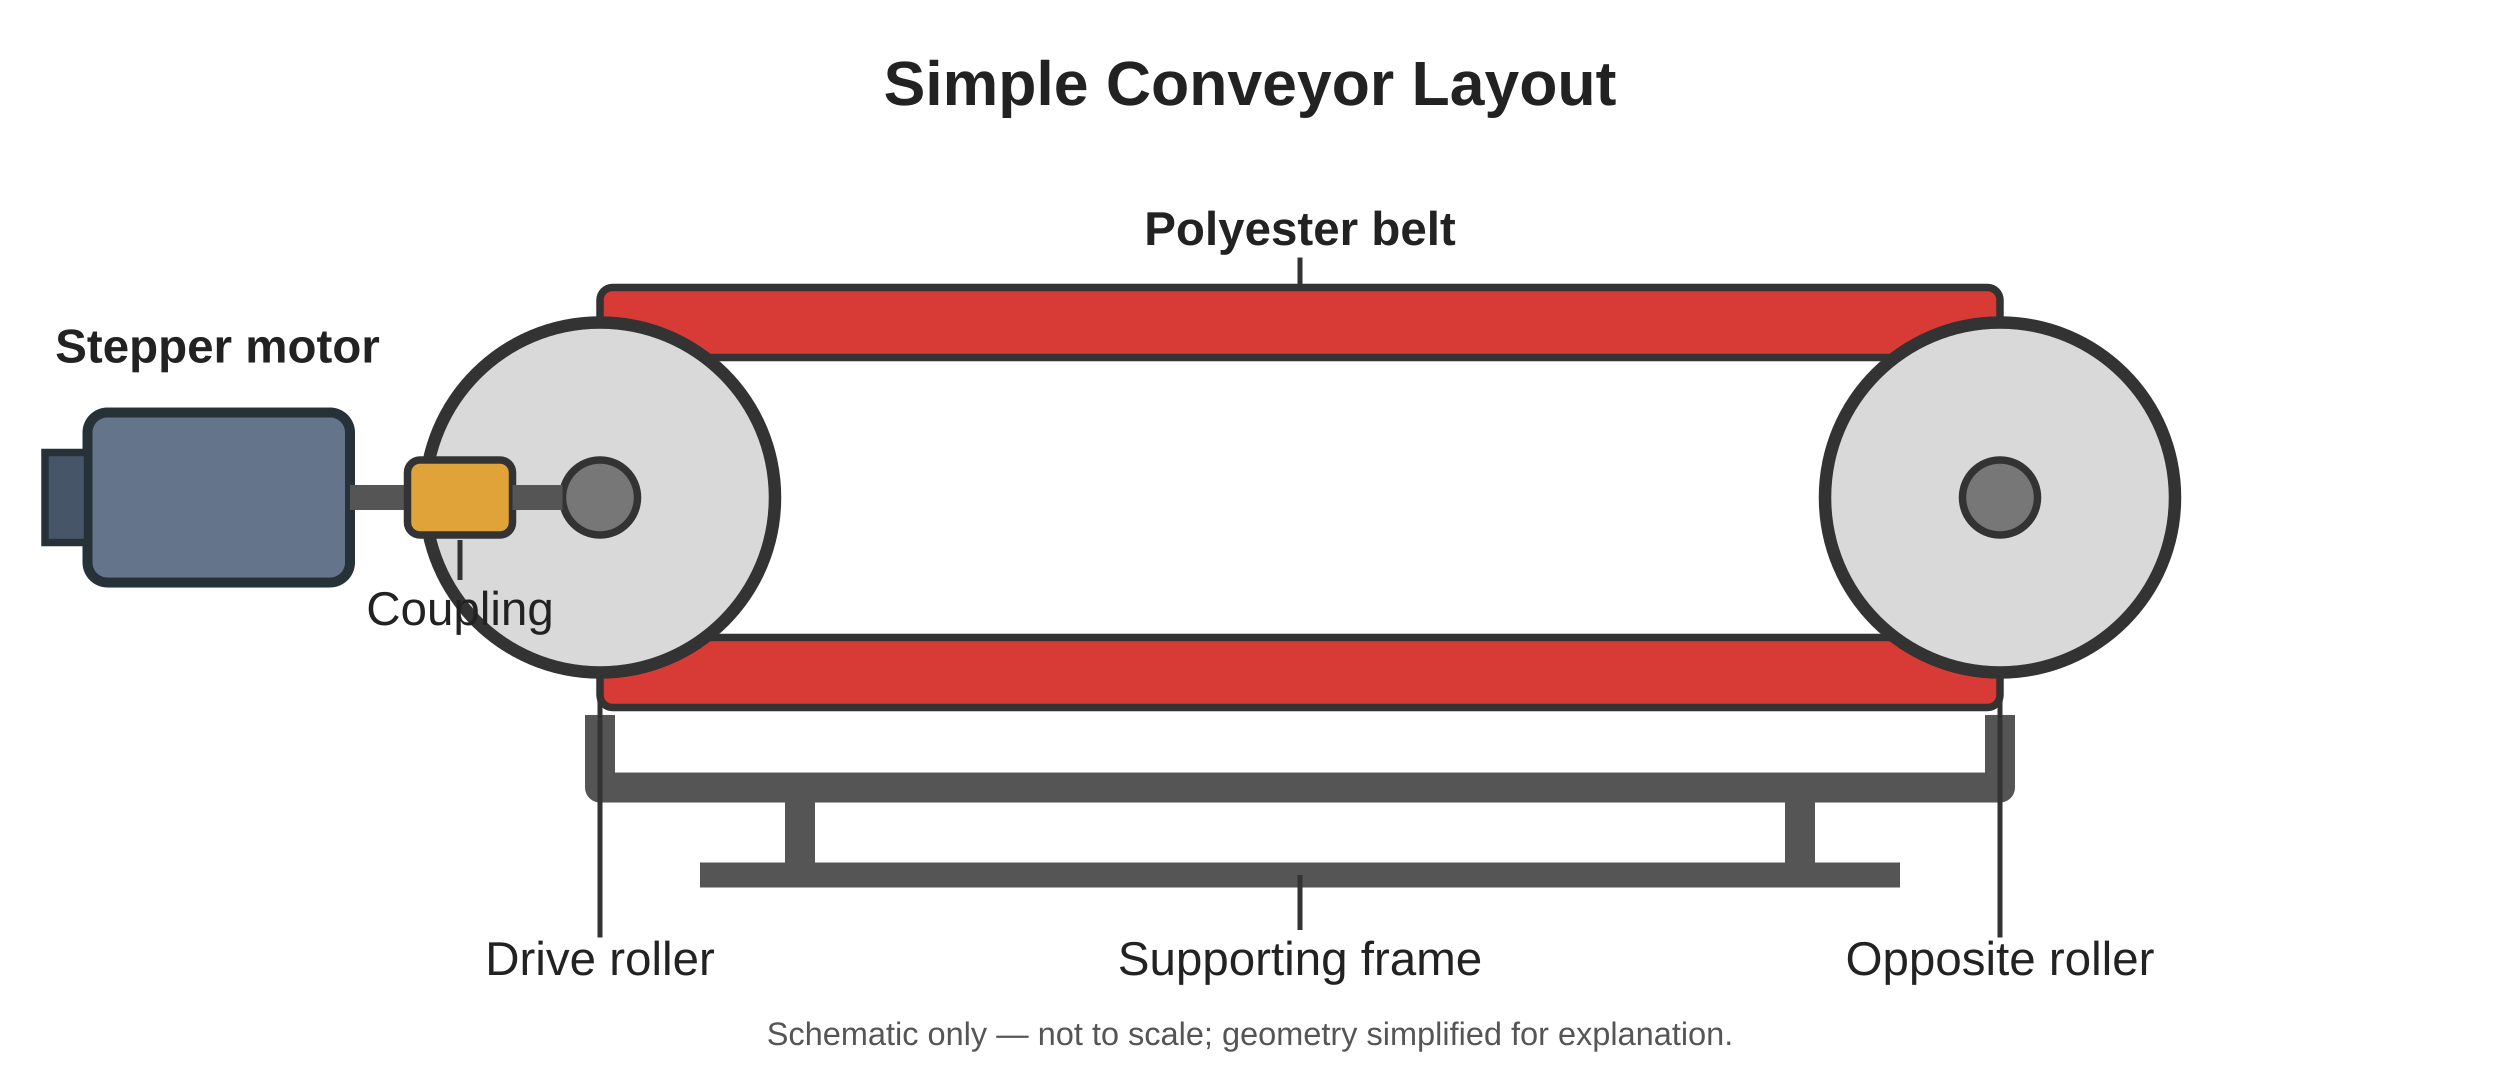
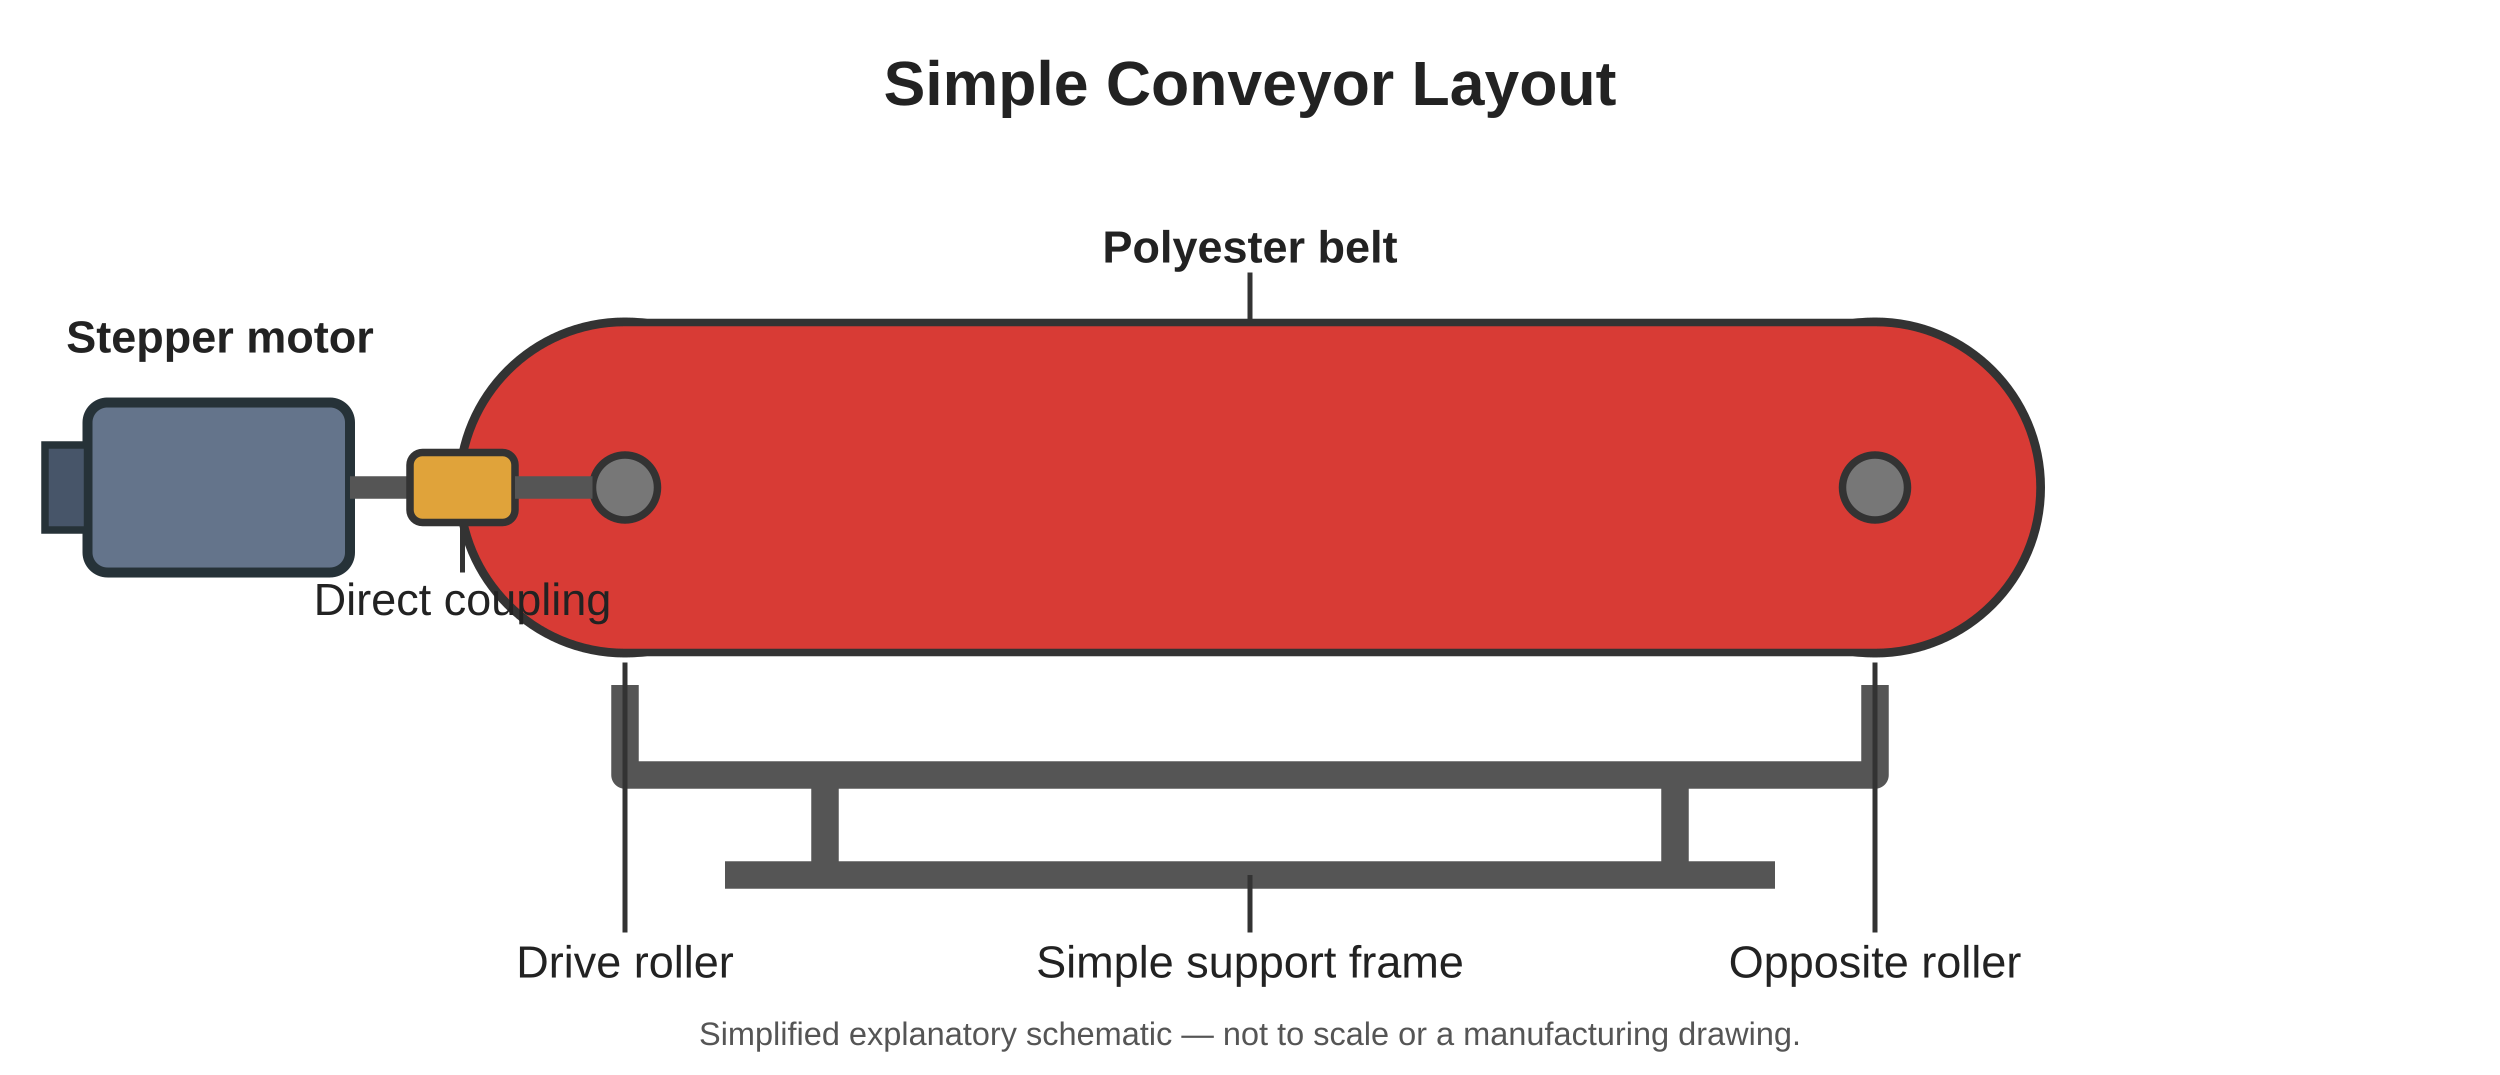
<svg xmlns="http://www.w3.org/2000/svg" width="1000" height="430" viewBox="0 0 1000 430" role="img" aria-labelledby="title desc">
-   <rect width="1000" height="430" fill="#ffffff" />
-   <text x="500" y="42" text-anchor="middle" font-family="Arial, sans-serif" font-size="25" font-weight="bold" fill="#222">Simple Conveyor Layout</text>
-   <rect x="240" y="115" width="560" height="28" rx="5" fill="#d83b35" stroke="#333" stroke-width="3" />
-   <rect x="240" y="255" width="560" height="28" rx="5" fill="#d83b35" stroke="#333" stroke-width="3" />
-   <circle cx="240" cy="199" r="70" fill="#d9d9d9" stroke="#333" stroke-width="5" />
-   <circle cx="800" cy="199" r="70" fill="#d9d9d9" stroke="#333" stroke-width="5" />
-   <circle cx="240" cy="199" r="15" fill="#777" stroke="#333" stroke-width="3" />
-   <circle cx="800" cy="199" r="15" fill="#777" stroke="#333" stroke-width="3" />
-   <path d="M240 286 L240 315 L800 315 L800 286" fill="none" stroke="#555" stroke-width="12" stroke-linejoin="round" />
-   <path d="M320 315 L320 350 M720 315 L720 350" stroke="#555" stroke-width="12" />
-   <path d="M280 350 L760 350" stroke="#555" stroke-width="10" />
-   <rect x="35" y="165" width="105" height="68" rx="8" fill="#64748b" stroke="#263238" stroke-width="4" />
-   <rect x="18" y="181" width="17" height="36" fill="#475569" stroke="#263238" stroke-width="3" />
-   <path d="M140 199 H163" stroke="#555" stroke-width="10" />
-   <rect x="163" y="184" width="42" height="30" rx="5" fill="#e0a33a" stroke="#333" stroke-width="3" />
-   <path d="M205 199 H225" stroke="#555" stroke-width="10" />
-   <g font-family="Arial, sans-serif" fill="#222" font-size="19">
-     <text x="87" y="145" text-anchor="middle" font-weight="bold">Stepper motor</text>
-     <text x="184" y="250" text-anchor="middle">Coupling</text>
-     <path d="M184 232 L184 216" stroke="#333" stroke-width="2" fill="none" />
-     <text x="520" y="98" text-anchor="middle" font-weight="bold">Polyester belt</text>
-     <path d="M520 103 L520 115" stroke="#333" stroke-width="2" />
-     <text x="240" y="390" text-anchor="middle">Drive roller</text>
-     <path d="M240 375 L240 275" stroke="#333" stroke-width="2" fill="none" />
-     <text x="800" y="390" text-anchor="middle">Opposite roller</text>
-     <path d="M800 375 L800 275" stroke="#333" stroke-width="2" fill="none" />
-     <text x="520" y="390" text-anchor="middle">Supporting frame</text>
-     <path d="M520 372 L520 350" stroke="#333" stroke-width="2" fill="none" />
+   <rect width="1000" height="430" fill="#fff" />
+   <text x="500" y="42" text-anchor="middle" font-family="Arial,sans-serif" font-size="25" font-weight="bold" fill="#222">Simple Conveyor Layout</text>
+   <circle cx="250" cy="195" r="66" fill="#d6d6d6" stroke="#333" stroke-width="4" />
+   <circle cx="750" cy="195" r="66" fill="#d6d6d6" stroke="#333" stroke-width="4" />
+   <path d="M250 129 H750 A66 66 0 0 1 750 261 H250 A66 66 0 0 1 250 129 Z" fill="#d83b35" stroke="#333" stroke-width="3" />
+   <circle cx="250" cy="195" r="13" fill="#777" stroke="#333" stroke-width="3" />
+   <circle cx="750" cy="195" r="13" fill="#777" stroke="#333" stroke-width="3" />
+   <path d="M250 274 V310 H750 V274 M330 310 V350 M670 310 V350 M290 350 H710" fill="none" stroke="#555" stroke-width="11" stroke-linejoin="round" />
+   <rect x="35" y="161" width="105" height="68" rx="8" fill="#64748b" stroke="#263238" stroke-width="4" />
+   <rect x="18" y="178" width="17" height="34" fill="#475569" stroke="#263238" stroke-width="3" />
+   <path d="M140 195 H164" stroke="#555" stroke-width="9" />
+   <rect x="164" y="181" width="42" height="28" rx="5" fill="#e0a33a" stroke="#333" stroke-width="3" />
+   <path d="M206 195 H237" stroke="#555" stroke-width="9" />
+   <g font-family="Arial,sans-serif" font-size="18" fill="#222">
+     <text x="88" y="141" text-anchor="middle" font-weight="bold">Stepper motor</text>
+     <text x="185" y="246" text-anchor="middle">Direct coupling</text>
+     <path d="M185 229 V211" stroke="#333" stroke-width="2" fill="none" />
+     <text x="500" y="105" text-anchor="middle" font-weight="bold">Polyester belt</text>
+     <path d="M500 109 V128" stroke="#333" stroke-width="2" />
+     <text x="250" y="391" text-anchor="middle">Drive roller</text>
+     <path d="M250 373 V265" stroke="#333" stroke-width="2" fill="none" />
+     <text x="750" y="391" text-anchor="middle">Opposite roller</text>
+     <path d="M750 373 V265" stroke="#333" stroke-width="2" fill="none" />
+     <text x="500" y="391" text-anchor="middle">Simple support frame</text>
+     <path d="M500 373 V350" stroke="#333" stroke-width="2" fill="none" />
  </g>
-   <text x="500" y="418" text-anchor="middle" font-family="Arial, sans-serif" font-size="13" fill="#555">Schematic only — not to scale; geometry simplified for explanation.</text>
+   <text x="500" y="418" text-anchor="middle" font-family="Arial,sans-serif" font-size="13" fill="#555">Simplified explanatory schematic — not to scale or a manufacturing drawing.</text>
</svg>
